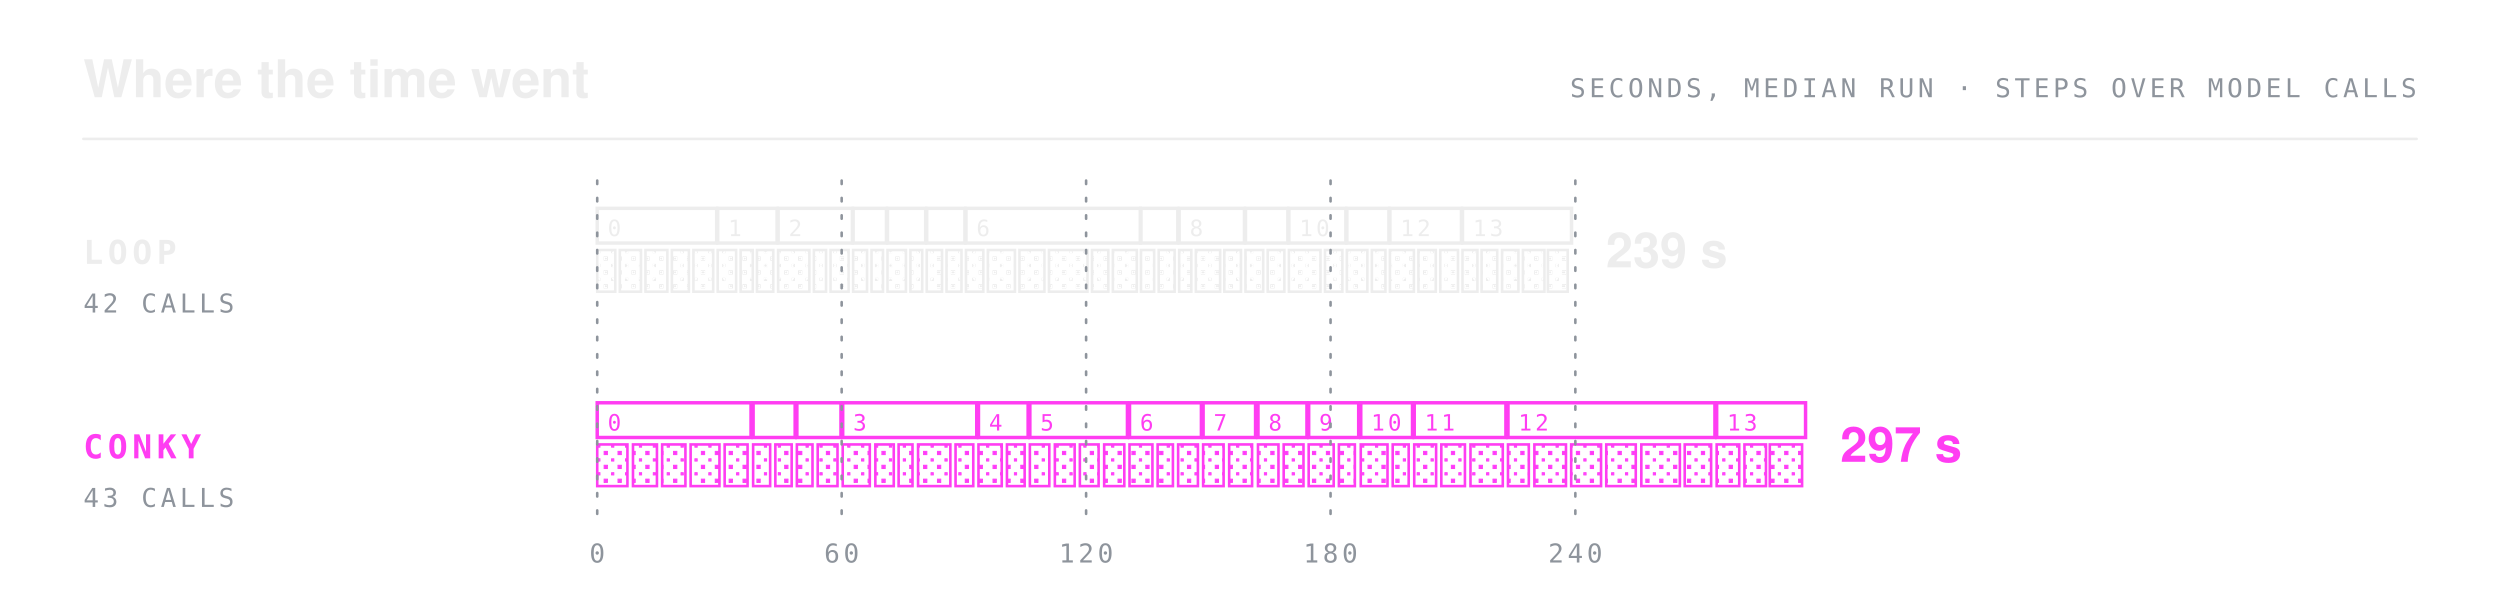
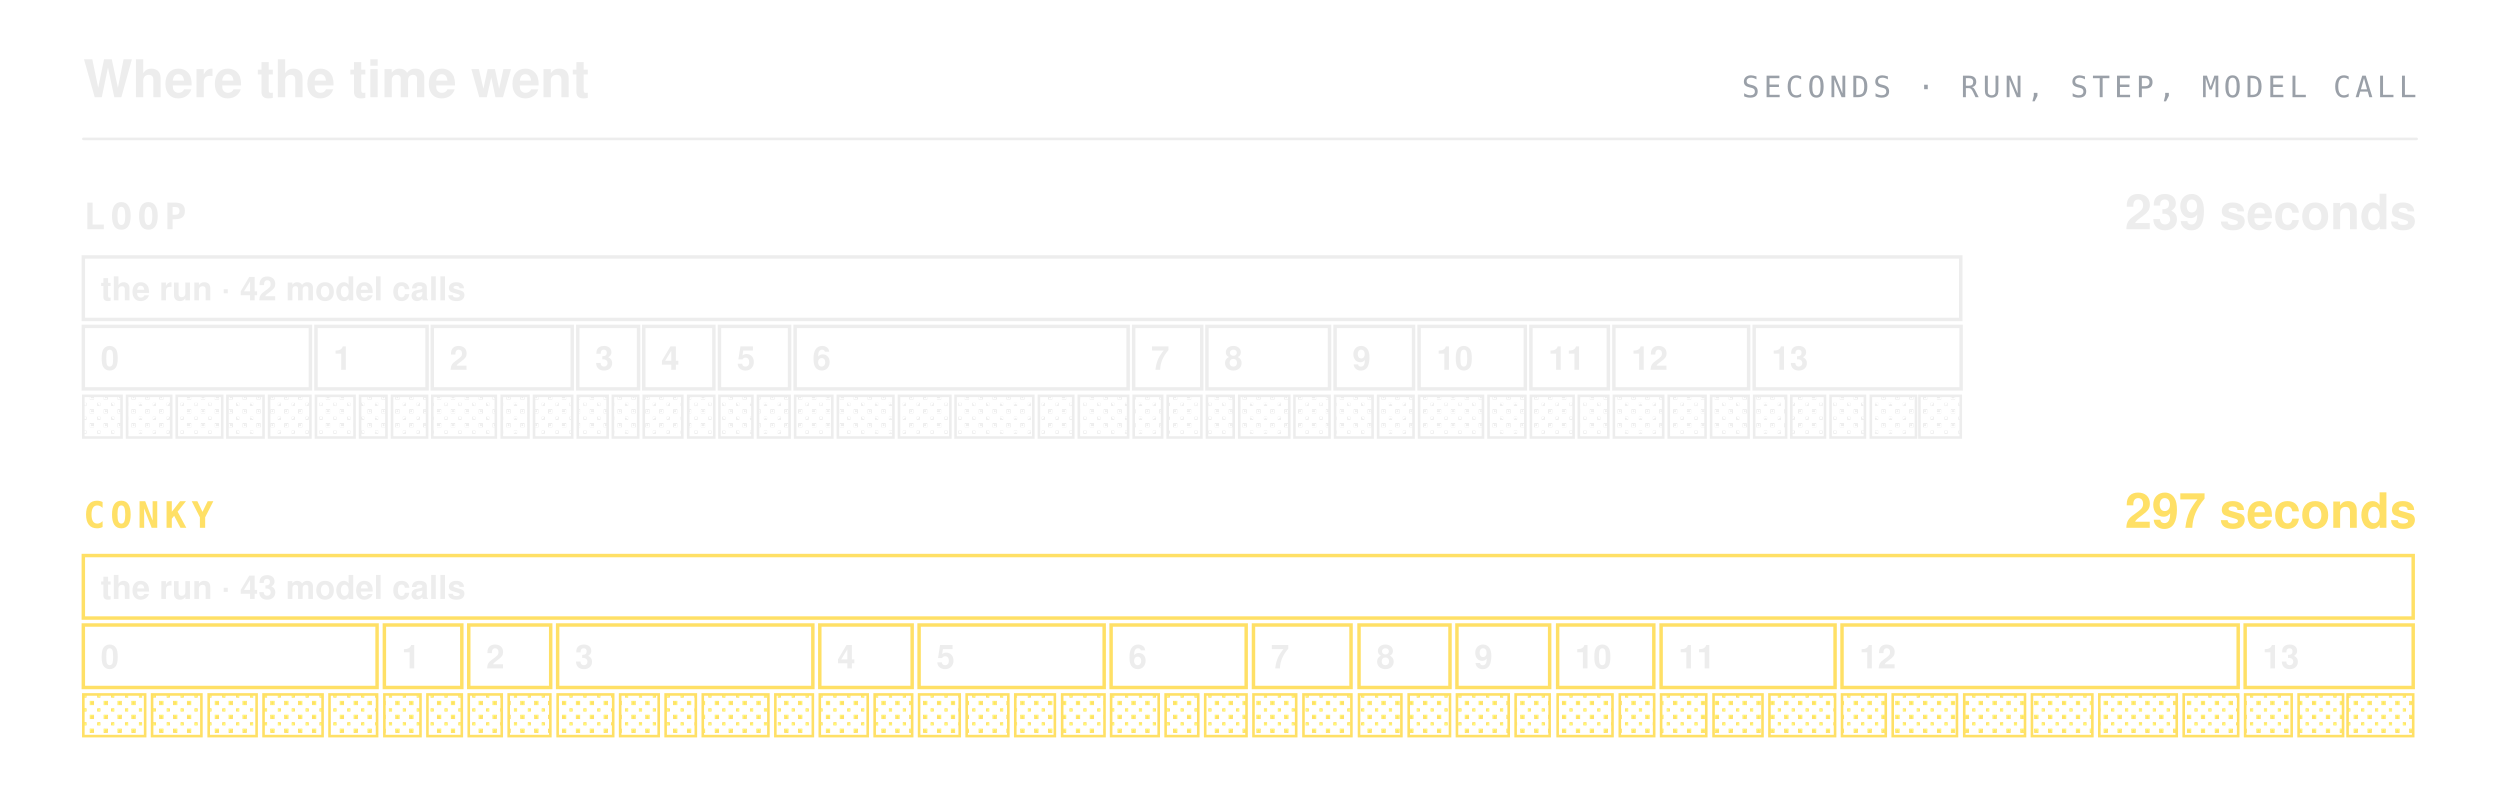
- <svg xmlns="http://www.w3.org/2000/svg" width="720" height="174" viewBox="0 0 720 174" role="img" aria-label="The median run of each harness along a time axis: steps above, model calls below.">
+ <svg xmlns="http://www.w3.org/2000/svg" width="720" height="226" viewBox="0 0 720 226" role="img" aria-label="The median run of each harness: the run, its steps, each model call.">
  <defs>
    <pattern id="dots" width="4" height="4" patternUnits="userSpaceOnUse">
      <path d="M0 0h1v1h-1z" fill="#EDEDED" shape-rendering="crispEdges" />
    </pattern>
    <pattern id="dense" width="4" height="4" patternUnits="userSpaceOnUse">
      <path d="M0 0h1v1h-1zM2 2h1v1h-1z" fill="#EDEDED" shape-rendering="crispEdges" />
    </pattern>
    <pattern id="dense-accent" width="4" height="4" patternUnits="userSpaceOnUse">
-       <path d="M0 0h1v1h-1zM2 2h1v1h-1z" fill="#FF3DF2" shape-rendering="crispEdges" />
+       <path d="M0 0h1v1h-1zM2 2h1v1h-1z" fill="#FFE066" shape-rendering="crispEdges" />
    </pattern>
  </defs>
  <text x="24.0" y="28.0" font-family="-apple-system, BlinkMacSystemFont, 'Segoe UI', Helvetica, Arial, sans-serif" font-size="15" font-weight="bold" text-anchor="start" fill="#EDEDED">Where the time went</text>
-   <text x="696.0" y="28.0" font-family="ui-monospace, SFMono-Regular, Menlo, Consolas, monospace" font-size="7.5" font-weight="normal" text-anchor="end" fill="#8E949C" letter-spacing="0.14em">SECONDS, MEDIAN RUN · STEPS OVER MODEL CALLS</text>
+   <text x="696.0" y="28.0" font-family="ui-monospace, SFMono-Regular, Menlo, Consolas, monospace" font-size="8.5" font-weight="normal" text-anchor="end" fill="#9AA0A8" letter-spacing="0.14em">SECONDS · RUN, STEP, MODEL CALL</text>
  <line x1="24.0" y1="40.0" x2="696.0" y2="40.0" stroke="#EDEDED" stroke-width="0.75" stroke-linecap="round" />
-   <text x="24.0" y="76.0" font-family="ui-monospace, SFMono-Regular, Menlo, Consolas, monospace" font-size="9.5" font-weight="bold" text-anchor="start" fill="#EDEDED" letter-spacing="0.14em">LOOP</text>
-   <rect x="172.0" y="60.0" width="34.4" height="10.0" fill="none" stroke="#EDEDED" stroke-width="1.0" />
-   <text x="175.0" y="68.0" font-family="ui-monospace, SFMono-Regular, Menlo, Consolas, monospace" font-size="6.5" font-weight="normal" text-anchor="start" fill="#EDEDED" letter-spacing="0.14em">0</text>
-   <rect x="206.7" y="60.0" width="17.1" height="10.0" fill="none" stroke="#EDEDED" stroke-width="1.0" />
-   <text x="209.7" y="68.0" font-family="ui-monospace, SFMono-Regular, Menlo, Consolas, monospace" font-size="6.5" font-weight="normal" text-anchor="start" fill="#EDEDED" letter-spacing="0.14em">1</text>
-   <rect x="224.1" y="60.0" width="21.4" height="10.0" fill="none" stroke="#EDEDED" stroke-width="1.0" />
-   <text x="227.1" y="68.0" font-family="ui-monospace, SFMono-Regular, Menlo, Consolas, monospace" font-size="6.5" font-weight="normal" text-anchor="start" fill="#EDEDED" letter-spacing="0.14em">2</text>
-   <rect x="245.7" y="60.0" width="9.6" height="10.0" fill="none" stroke="#EDEDED" stroke-width="1.0" />
-   <rect x="255.6" y="60.0" width="11.0" height="10.0" fill="none" stroke="#EDEDED" stroke-width="1.0" />
-   <rect x="266.9" y="60.0" width="11.0" height="10.0" fill="none" stroke="#EDEDED" stroke-width="1.0" />
-   <rect x="278.2" y="60.0" width="50.2" height="10.0" fill="none" stroke="#EDEDED" stroke-width="1.0" />
-   <text x="281.2" y="68.0" font-family="ui-monospace, SFMono-Regular, Menlo, Consolas, monospace" font-size="6.5" font-weight="normal" text-anchor="start" fill="#EDEDED" letter-spacing="0.14em">6</text>
-   <rect x="328.6" y="60.0" width="10.6" height="10.0" fill="none" stroke="#EDEDED" stroke-width="1.0" />
-   <rect x="339.6" y="60.0" width="18.8" height="10.0" fill="none" stroke="#EDEDED" stroke-width="1.0" />
-   <text x="342.6" y="68.0" font-family="ui-monospace, SFMono-Regular, Menlo, Consolas, monospace" font-size="6.5" font-weight="normal" text-anchor="start" fill="#EDEDED" letter-spacing="0.14em">8</text>
-   <rect x="358.7" y="60.0" width="12.2" height="10.0" fill="none" stroke="#EDEDED" stroke-width="1.0" />
-   <rect x="371.2" y="60.0" width="16.4" height="10.0" fill="none" stroke="#EDEDED" stroke-width="1.0" />
-   <text x="374.2" y="68.0" font-family="ui-monospace, SFMono-Regular, Menlo, Consolas, monospace" font-size="6.5" font-weight="normal" text-anchor="start" fill="#EDEDED" letter-spacing="0.14em">10</text>
-   <rect x="387.9" y="60.0" width="12.1" height="10.0" fill="none" stroke="#EDEDED" stroke-width="1.0" />
-   <rect x="400.3" y="60.0" width="20.6" height="10.0" fill="none" stroke="#EDEDED" stroke-width="1.0" />
-   <text x="403.3" y="68.0" font-family="ui-monospace, SFMono-Regular, Menlo, Consolas, monospace" font-size="6.5" font-weight="normal" text-anchor="start" fill="#EDEDED" letter-spacing="0.14em">12</text>
-   <rect x="421.2" y="60.0" width="31.4" height="10.0" fill="none" stroke="#EDEDED" stroke-width="1.0" />
-   <text x="424.2" y="68.0" font-family="ui-monospace, SFMono-Regular, Menlo, Consolas, monospace" font-size="6.5" font-weight="normal" text-anchor="start" fill="#EDEDED" letter-spacing="0.14em">13</text>
-   <rect x="172.0" y="72.0" width="5.2" height="12.0" fill="url(#dense)" stroke="#EDEDED" stroke-width="0.75" />
-   <rect x="178.5" y="72.0" width="6.1" height="12.0" fill="url(#dense)" stroke="#EDEDED" stroke-width="0.75" />
-   <rect x="185.9" y="72.0" width="6.3" height="12.0" fill="url(#dense)" stroke="#EDEDED" stroke-width="0.75" />
-   <rect x="193.5" y="72.0" width="4.9" height="12.0" fill="url(#dense)" stroke="#EDEDED" stroke-width="0.75" />
-   <rect x="199.7" y="72.0" width="5.7" height="12.0" fill="url(#dense)" stroke="#EDEDED" stroke-width="0.75" />
-   <rect x="206.7" y="72.0" width="5.3" height="12.0" fill="url(#dense)" stroke="#EDEDED" stroke-width="0.75" />
-   <rect x="213.3" y="72.0" width="3.5" height="12.0" fill="url(#dense)" stroke="#EDEDED" stroke-width="0.75" />
-   <rect x="218.0" y="72.0" width="4.7" height="12.0" fill="url(#dense)" stroke="#EDEDED" stroke-width="0.75" />
-   <rect x="224.1" y="72.0" width="9.0" height="12.0" fill="url(#dense)" stroke="#EDEDED" stroke-width="0.75" />
-   <rect x="234.4" y="72.0" width="3.5" height="12.0" fill="url(#dense)" stroke="#EDEDED" stroke-width="0.75" />
-   <rect x="239.2" y="72.0" width="5.2" height="12.0" fill="url(#dense)" stroke="#EDEDED" stroke-width="0.75" />
-   <rect x="245.7" y="72.0" width="4.0" height="12.0" fill="url(#dense)" stroke="#EDEDED" stroke-width="0.75" />
-   <rect x="251.0" y="72.0" width="3.3" height="12.0" fill="url(#dense)" stroke="#EDEDED" stroke-width="0.75" />
-   <rect x="255.6" y="72.0" width="5.3" height="12.0" fill="url(#dense)" stroke="#EDEDED" stroke-width="0.75" />
-   <rect x="262.2" y="72.0" width="3.4" height="12.0" fill="url(#dense)" stroke="#EDEDED" stroke-width="0.75" />
-   <rect x="266.9" y="72.0" width="4.4" height="12.0" fill="url(#dense)" stroke="#EDEDED" stroke-width="0.75" />
-   <rect x="272.6" y="72.0" width="4.3" height="12.0" fill="url(#dense)" stroke="#EDEDED" stroke-width="0.75" />
-   <rect x="278.2" y="72.0" width="5.0" height="12.0" fill="url(#dense)" stroke="#EDEDED" stroke-width="0.75" />
-   <rect x="284.5" y="72.0" width="7.8" height="12.0" fill="url(#dense)" stroke="#EDEDED" stroke-width="0.75" />
-   <rect x="293.6" y="72.0" width="7.2" height="12.0" fill="url(#dense)" stroke="#EDEDED" stroke-width="0.75" />
-   <rect x="302.1" y="72.0" width="11.1" height="12.0" fill="url(#dense)" stroke="#EDEDED" stroke-width="0.75" />
-   <rect x="314.5" y="72.0" width="4.7" height="12.0" fill="url(#dense)" stroke="#EDEDED" stroke-width="0.75" />
-   <rect x="320.5" y="72.0" width="6.9" height="12.0" fill="url(#dense)" stroke="#EDEDED" stroke-width="0.75" />
-   <rect x="328.6" y="72.0" width="3.8" height="12.0" fill="url(#dense)" stroke="#EDEDED" stroke-width="0.75" />
-   <rect x="333.7" y="72.0" width="4.6" height="12.0" fill="url(#dense)" stroke="#EDEDED" stroke-width="0.75" />
-   <rect x="339.6" y="72.0" width="3.5" height="12.0" fill="url(#dense)" stroke="#EDEDED" stroke-width="0.75" />
-   <rect x="344.4" y="72.0" width="7.0" height="12.0" fill="url(#dense)" stroke="#EDEDED" stroke-width="0.75" />
-   <rect x="352.6" y="72.0" width="4.8" height="12.0" fill="url(#dense)" stroke="#EDEDED" stroke-width="0.75" />
-   <rect x="358.7" y="72.0" width="5.1" height="12.0" fill="url(#dense)" stroke="#EDEDED" stroke-width="0.75" />
-   <rect x="365.1" y="72.0" width="4.8" height="12.0" fill="url(#dense)" stroke="#EDEDED" stroke-width="0.75" />
-   <rect x="371.2" y="72.0" width="9.1" height="12.0" fill="url(#dense)" stroke="#EDEDED" stroke-width="0.75" />
-   <rect x="381.6" y="72.0" width="5.0" height="12.0" fill="url(#dense)" stroke="#EDEDED" stroke-width="0.75" />
-   <rect x="387.9" y="72.0" width="5.9" height="12.0" fill="url(#dense)" stroke="#EDEDED" stroke-width="0.75" />
-   <rect x="395.1" y="72.0" width="3.9" height="12.0" fill="url(#dense)" stroke="#EDEDED" stroke-width="0.75" />
-   <rect x="400.3" y="72.0" width="6.9" height="12.0" fill="url(#dense)" stroke="#EDEDED" stroke-width="0.75" />
-   <rect x="408.5" y="72.0" width="5.0" height="12.0" fill="url(#dense)" stroke="#EDEDED" stroke-width="0.75" />
-   <rect x="414.8" y="72.0" width="5.1" height="12.0" fill="url(#dense)" stroke="#EDEDED" stroke-width="0.75" />
-   <rect x="421.2" y="72.0" width="4.3" height="12.0" fill="url(#dense)" stroke="#EDEDED" stroke-width="0.75" />
-   <rect x="426.7" y="72.0" width="4.5" height="12.0" fill="url(#dense)" stroke="#EDEDED" stroke-width="0.75" />
-   <rect x="432.6" y="72.0" width="4.7" height="12.0" fill="url(#dense)" stroke="#EDEDED" stroke-width="0.75" />
-   <rect x="438.6" y="72.0" width="6.2" height="12.0" fill="url(#dense)" stroke="#EDEDED" stroke-width="0.75" />
-   <rect x="445.8" y="72.0" width="5.7" height="12.0" fill="url(#dense)" stroke="#EDEDED" stroke-width="0.75" />
-   <text x="462.5" y="77.0" font-family="-apple-system, BlinkMacSystemFont, 'Segoe UI', Helvetica, Arial, sans-serif" font-size="14" font-weight="bold" text-anchor="start" fill="#EDEDED">239 s</text>
-   <text x="24.0" y="90.0" font-family="ui-monospace, SFMono-Regular, Menlo, Consolas, monospace" font-size="7.5" font-weight="normal" text-anchor="start" fill="#8E949C" letter-spacing="0.14em">42 CALLS</text>
-   <text x="24.0" y="132.0" font-family="ui-monospace, SFMono-Regular, Menlo, Consolas, monospace" font-size="9.5" font-weight="bold" text-anchor="start" fill="#FF3DF2" letter-spacing="0.14em">CONKY</text>
-   <rect x="172.0" y="116.0" width="44.3" height="10.0" fill="none" stroke="#FF3DF2" stroke-width="1.0" />
-   <text x="175.0" y="124.0" font-family="ui-monospace, SFMono-Regular, Menlo, Consolas, monospace" font-size="6.5" font-weight="normal" text-anchor="start" fill="#FF3DF2" letter-spacing="0.14em">0</text>
-   <rect x="216.9" y="116.0" width="12.1" height="10.0" fill="none" stroke="#FF3DF2" stroke-width="1.0" />
-   <rect x="229.5" y="116.0" width="12.7" height="10.0" fill="none" stroke="#FF3DF2" stroke-width="1.0" />
-   <rect x="242.7" y="116.0" width="38.6" height="10.0" fill="none" stroke="#FF3DF2" stroke-width="1.0" />
-   <text x="245.7" y="124.0" font-family="ui-monospace, SFMono-Regular, Menlo, Consolas, monospace" font-size="6.5" font-weight="normal" text-anchor="start" fill="#FF3DF2" letter-spacing="0.14em">3</text>
-   <rect x="281.8" y="116.0" width="14.3" height="10.0" fill="none" stroke="#FF3DF2" stroke-width="1.0" />
-   <text x="284.8" y="124.0" font-family="ui-monospace, SFMono-Regular, Menlo, Consolas, monospace" font-size="6.5" font-weight="normal" text-anchor="start" fill="#FF3DF2" letter-spacing="0.14em">4</text>
-   <rect x="296.6" y="116.0" width="28.1" height="10.0" fill="none" stroke="#FF3DF2" stroke-width="1.0" />
-   <text x="299.6" y="124.0" font-family="ui-monospace, SFMono-Regular, Menlo, Consolas, monospace" font-size="6.5" font-weight="normal" text-anchor="start" fill="#FF3DF2" letter-spacing="0.14em">5</text>
-   <rect x="325.3" y="116.0" width="20.7" height="10.0" fill="none" stroke="#FF3DF2" stroke-width="1.0" />
-   <text x="328.3" y="124.0" font-family="ui-monospace, SFMono-Regular, Menlo, Consolas, monospace" font-size="6.5" font-weight="normal" text-anchor="start" fill="#FF3DF2" letter-spacing="0.14em">6</text>
-   <rect x="346.5" y="116.0" width="15.1" height="10.0" fill="none" stroke="#FF3DF2" stroke-width="1.0" />
-   <text x="349.5" y="124.0" font-family="ui-monospace, SFMono-Regular, Menlo, Consolas, monospace" font-size="6.5" font-weight="normal" text-anchor="start" fill="#FF3DF2" letter-spacing="0.14em">7</text>
-   <rect x="362.3" y="116.0" width="14.1" height="10.0" fill="none" stroke="#FF3DF2" stroke-width="1.0" />
-   <text x="365.3" y="124.0" font-family="ui-monospace, SFMono-Regular, Menlo, Consolas, monospace" font-size="6.5" font-weight="normal" text-anchor="start" fill="#FF3DF2" letter-spacing="0.14em">8</text>
-   <rect x="376.9" y="116.0" width="14.4" height="10.0" fill="none" stroke="#FF3DF2" stroke-width="1.0" />
-   <text x="379.9" y="124.0" font-family="ui-monospace, SFMono-Regular, Menlo, Consolas, monospace" font-size="6.5" font-weight="normal" text-anchor="start" fill="#FF3DF2" letter-spacing="0.14em">9</text>
-   <rect x="391.9" y="116.0" width="14.9" height="10.0" fill="none" stroke="#FF3DF2" stroke-width="1.0" />
-   <text x="394.9" y="124.0" font-family="ui-monospace, SFMono-Regular, Menlo, Consolas, monospace" font-size="6.5" font-weight="normal" text-anchor="start" fill="#FF3DF2" letter-spacing="0.14em">10</text>
-   <rect x="407.3" y="116.0" width="26.4" height="10.0" fill="none" stroke="#FF3DF2" stroke-width="1.0" />
-   <text x="410.3" y="124.0" font-family="ui-monospace, SFMono-Regular, Menlo, Consolas, monospace" font-size="6.5" font-weight="normal" text-anchor="start" fill="#FF3DF2" letter-spacing="0.14em">11</text>
-   <rect x="434.3" y="116.0" width="59.6" height="10.0" fill="none" stroke="#FF3DF2" stroke-width="1.0" />
-   <text x="437.3" y="124.0" font-family="ui-monospace, SFMono-Regular, Menlo, Consolas, monospace" font-size="6.5" font-weight="normal" text-anchor="start" fill="#FF3DF2" letter-spacing="0.14em">12</text>
-   <rect x="494.4" y="116.0" width="25.6" height="10.0" fill="none" stroke="#FF3DF2" stroke-width="1.0" />
-   <text x="497.4" y="124.0" font-family="ui-monospace, SFMono-Regular, Menlo, Consolas, monospace" font-size="6.5" font-weight="normal" text-anchor="start" fill="#FF3DF2" letter-spacing="0.14em">13</text>
-   <rect x="172.0" y="128.0" width="8.7" height="12.0" fill="url(#dense-accent)" stroke="#FF3DF2" stroke-width="0.75" />
-   <rect x="182.3" y="128.0" width="6.9" height="12.0" fill="url(#dense-accent)" stroke="#FF3DF2" stroke-width="0.75" />
-   <rect x="190.7" y="128.0" width="6.7" height="12.0" fill="url(#dense-accent)" stroke="#FF3DF2" stroke-width="0.75" />
-   <rect x="198.9" y="128.0" width="8.3" height="12.0" fill="url(#dense-accent)" stroke="#FF3DF2" stroke-width="0.75" />
-   <rect x="208.7" y="128.0" width="6.6" height="12.0" fill="url(#dense-accent)" stroke="#FF3DF2" stroke-width="0.75" />
-   <rect x="216.9" y="128.0" width="4.9" height="12.0" fill="url(#dense-accent)" stroke="#FF3DF2" stroke-width="0.75" />
-   <rect x="223.3" y="128.0" width="4.7" height="12.0" fill="url(#dense-accent)" stroke="#FF3DF2" stroke-width="0.75" />
-   <rect x="229.5" y="128.0" width="4.5" height="12.0" fill="url(#dense-accent)" stroke="#FF3DF2" stroke-width="0.75" />
-   <rect x="235.5" y="128.0" width="5.7" height="12.0" fill="url(#dense-accent)" stroke="#FF3DF2" stroke-width="0.75" />
-   <rect x="242.7" y="128.0" width="7.8" height="12.0" fill="url(#dense-accent)" stroke="#FF3DF2" stroke-width="0.75" />
-   <rect x="252.1" y="128.0" width="5.3" height="12.0" fill="url(#dense-accent)" stroke="#FF3DF2" stroke-width="0.75" />
-   <rect x="258.8" y="128.0" width="4.0" height="12.0" fill="url(#dense-accent)" stroke="#FF3DF2" stroke-width="0.75" />
-   <rect x="264.4" y="128.0" width="9.3" height="12.0" fill="url(#dense-accent)" stroke="#FF3DF2" stroke-width="0.75" />
-   <rect x="275.2" y="128.0" width="5.1" height="12.0" fill="url(#dense-accent)" stroke="#FF3DF2" stroke-width="0.75" />
-   <rect x="281.8" y="128.0" width="6.7" height="12.0" fill="url(#dense-accent)" stroke="#FF3DF2" stroke-width="0.75" />
-   <rect x="290.0" y="128.0" width="5.1" height="12.0" fill="url(#dense-accent)" stroke="#FF3DF2" stroke-width="0.75" />
-   <rect x="296.6" y="128.0" width="5.6" height="12.0" fill="url(#dense-accent)" stroke="#FF3DF2" stroke-width="0.75" />
-   <rect x="303.8" y="128.0" width="5.7" height="12.0" fill="url(#dense-accent)" stroke="#FF3DF2" stroke-width="0.75" />
-   <rect x="311.0" y="128.0" width="5.4" height="12.0" fill="url(#dense-accent)" stroke="#FF3DF2" stroke-width="0.75" />
-   <rect x="318.0" y="128.0" width="5.8" height="12.0" fill="url(#dense-accent)" stroke="#FF3DF2" stroke-width="0.75" />
-   <rect x="325.3" y="128.0" width="6.6" height="12.0" fill="url(#dense-accent)" stroke="#FF3DF2" stroke-width="0.75" />
-   <rect x="333.4" y="128.0" width="4.4" height="12.0" fill="url(#dense-accent)" stroke="#FF3DF2" stroke-width="0.75" />
-   <rect x="339.3" y="128.0" width="5.7" height="12.0" fill="url(#dense-accent)" stroke="#FF3DF2" stroke-width="0.75" />
-   <rect x="346.5" y="128.0" width="5.9" height="12.0" fill="url(#dense-accent)" stroke="#FF3DF2" stroke-width="0.75" />
-   <rect x="354.0" y="128.0" width="6.6" height="12.0" fill="url(#dense-accent)" stroke="#FF3DF2" stroke-width="0.75" />
-   <rect x="362.3" y="128.0" width="5.9" height="12.0" fill="url(#dense-accent)" stroke="#FF3DF2" stroke-width="0.75" />
-   <rect x="369.7" y="128.0" width="5.7" height="12.0" fill="url(#dense-accent)" stroke="#FF3DF2" stroke-width="0.75" />
-   <rect x="376.9" y="128.0" width="7.2" height="12.0" fill="url(#dense-accent)" stroke="#FF3DF2" stroke-width="0.75" />
-   <rect x="385.6" y="128.0" width="4.6" height="12.0" fill="url(#dense-accent)" stroke="#FF3DF2" stroke-width="0.75" />
-   <rect x="391.9" y="128.0" width="7.7" height="12.0" fill="url(#dense-accent)" stroke="#FF3DF2" stroke-width="0.75" />
-   <rect x="401.1" y="128.0" width="4.6" height="12.0" fill="url(#dense-accent)" stroke="#FF3DF2" stroke-width="0.75" />
-   <rect x="407.3" y="128.0" width="6.3" height="12.0" fill="url(#dense-accent)" stroke="#FF3DF2" stroke-width="0.75" />
-   <rect x="415.1" y="128.0" width="6.8" height="12.0" fill="url(#dense-accent)" stroke="#FF3DF2" stroke-width="0.75" />
-   <rect x="423.5" y="128.0" width="9.3" height="12.0" fill="url(#dense-accent)" stroke="#FF3DF2" stroke-width="0.75" />
-   <rect x="434.3" y="128.0" width="6.0" height="12.0" fill="url(#dense-accent)" stroke="#FF3DF2" stroke-width="0.75" />
-   <rect x="441.9" y="128.0" width="9.1" height="12.0" fill="url(#dense-accent)" stroke="#FF3DF2" stroke-width="0.75" />
-   <rect x="452.5" y="128.0" width="8.6" height="12.0" fill="url(#dense-accent)" stroke="#FF3DF2" stroke-width="0.75" />
-   <rect x="462.6" y="128.0" width="8.5" height="12.0" fill="url(#dense-accent)" stroke="#FF3DF2" stroke-width="0.75" />
-   <rect x="472.7" y="128.0" width="11.1" height="12.0" fill="url(#dense-accent)" stroke="#FF3DF2" stroke-width="0.75" />
-   <rect x="485.2" y="128.0" width="7.6" height="12.0" fill="url(#dense-accent)" stroke="#FF3DF2" stroke-width="0.75" />
-   <rect x="494.4" y="128.0" width="6.5" height="12.0" fill="url(#dense-accent)" stroke="#FF3DF2" stroke-width="0.75" />
-   <rect x="502.4" y="128.0" width="6.2" height="12.0" fill="url(#dense-accent)" stroke="#FF3DF2" stroke-width="0.75" />
-   <rect x="509.7" y="128.0" width="9.3" height="12.0" fill="url(#dense-accent)" stroke="#FF3DF2" stroke-width="0.75" />
-   <text x="530.0" y="133.0" font-family="-apple-system, BlinkMacSystemFont, 'Segoe UI', Helvetica, Arial, sans-serif" font-size="14" font-weight="bold" text-anchor="start" fill="#FF3DF2">297 s</text>
-   <text x="24.0" y="146.0" font-family="ui-monospace, SFMono-Regular, Menlo, Consolas, monospace" font-size="7.5" font-weight="normal" text-anchor="start" fill="#8E949C" letter-spacing="0.14em">43 CALLS</text>
-   <line x1="172.0" y1="52.0" x2="172.0" y2="150.0" stroke="#8E949C" stroke-width="0.75" stroke-linecap="round" stroke-dasharray="1 4" />
-   <text x="172.0" y="162.0" font-family="ui-monospace, SFMono-Regular, Menlo, Consolas, monospace" font-size="7.5" font-weight="normal" text-anchor="middle" fill="#8E949C" letter-spacing="0.14em">0</text>
-   <line x1="242.4" y1="52.0" x2="242.4" y2="150.0" stroke="#8E949C" stroke-width="0.75" stroke-linecap="round" stroke-dasharray="1 4" />
-   <text x="242.4" y="162.0" font-family="ui-monospace, SFMono-Regular, Menlo, Consolas, monospace" font-size="7.5" font-weight="normal" text-anchor="middle" fill="#8E949C" letter-spacing="0.14em">60</text>
-   <line x1="312.8" y1="52.0" x2="312.8" y2="150.0" stroke="#8E949C" stroke-width="0.75" stroke-linecap="round" stroke-dasharray="1 4" />
-   <text x="312.8" y="162.0" font-family="ui-monospace, SFMono-Regular, Menlo, Consolas, monospace" font-size="7.5" font-weight="normal" text-anchor="middle" fill="#8E949C" letter-spacing="0.14em">120</text>
-   <line x1="383.2" y1="52.0" x2="383.2" y2="150.0" stroke="#8E949C" stroke-width="0.75" stroke-linecap="round" stroke-dasharray="1 4" />
-   <text x="383.2" y="162.0" font-family="ui-monospace, SFMono-Regular, Menlo, Consolas, monospace" font-size="7.5" font-weight="normal" text-anchor="middle" fill="#8E949C" letter-spacing="0.14em">180</text>
-   <line x1="453.7" y1="52.0" x2="453.7" y2="150.0" stroke="#8E949C" stroke-width="0.75" stroke-linecap="round" stroke-dasharray="1 4" />
-   <text x="453.7" y="162.0" font-family="ui-monospace, SFMono-Regular, Menlo, Consolas, monospace" font-size="7.5" font-weight="normal" text-anchor="middle" fill="#8E949C" letter-spacing="0.14em">240</text>
+   <text x="24.0" y="66.0" font-family="ui-monospace, SFMono-Regular, Menlo, Consolas, monospace" font-size="10.5" font-weight="bold" text-anchor="start" fill="#EDEDED" letter-spacing="0.14em">LOOP</text>
+   <text x="696.0" y="66.0" font-family="-apple-system, BlinkMacSystemFont, 'Segoe UI', Helvetica, Arial, sans-serif" font-size="14" font-weight="bold" text-anchor="end" fill="#EDEDED">239 seconds</text>
+   <rect x="24.0" y="74.0" width="540.7" height="18.0" fill="none" stroke="#EDEDED" stroke-width="1.0" />
+   <text x="29.0" y="86.5" font-family="-apple-system, BlinkMacSystemFont, 'Segoe UI', Helvetica, Arial, sans-serif" font-size="9.5" font-weight="bold" text-anchor="start" fill="#EDEDED">the run · 42 model calls</text>
+   <rect x="24.0" y="94.0" width="65.4" height="18.0" fill="none" stroke="#EDEDED" stroke-width="1.0" />
+   <text x="29.0" y="106.5" font-family="-apple-system, BlinkMacSystemFont, 'Segoe UI', Helvetica, Arial, sans-serif" font-size="9.5" font-weight="bold" text-anchor="start" fill="#EDEDED">0</text>
+   <rect x="91.0" y="94.0" width="32.0" height="18.0" fill="none" stroke="#EDEDED" stroke-width="1.0" />
+   <text x="96.0" y="106.5" font-family="-apple-system, BlinkMacSystemFont, 'Segoe UI', Helvetica, Arial, sans-serif" font-size="9.5" font-weight="bold" text-anchor="start" fill="#EDEDED">1</text>
+   <rect x="124.5" y="94.0" width="40.3" height="18.0" fill="none" stroke="#EDEDED" stroke-width="1.0" />
+   <text x="129.5" y="106.5" font-family="-apple-system, BlinkMacSystemFont, 'Segoe UI', Helvetica, Arial, sans-serif" font-size="9.5" font-weight="bold" text-anchor="start" fill="#EDEDED">2</text>
+   <rect x="166.4" y="94.0" width="17.5" height="18.0" fill="none" stroke="#EDEDED" stroke-width="1.0" />
+   <text x="171.4" y="106.5" font-family="-apple-system, BlinkMacSystemFont, 'Segoe UI', Helvetica, Arial, sans-serif" font-size="9.5" font-weight="bold" text-anchor="start" fill="#EDEDED">3</text>
+   <rect x="185.4" y="94.0" width="20.2" height="18.0" fill="none" stroke="#EDEDED" stroke-width="1.0" />
+   <text x="190.4" y="106.5" font-family="-apple-system, BlinkMacSystemFont, 'Segoe UI', Helvetica, Arial, sans-serif" font-size="9.5" font-weight="bold" text-anchor="start" fill="#EDEDED">4</text>
+   <rect x="207.2" y="94.0" width="20.2" height="18.0" fill="none" stroke="#EDEDED" stroke-width="1.0" />
+   <text x="212.2" y="106.5" font-family="-apple-system, BlinkMacSystemFont, 'Segoe UI', Helvetica, Arial, sans-serif" font-size="9.5" font-weight="bold" text-anchor="start" fill="#EDEDED">5</text>
+   <rect x="229.0" y="94.0" width="95.9" height="18.0" fill="none" stroke="#EDEDED" stroke-width="1.0" />
+   <text x="234.0" y="106.5" font-family="-apple-system, BlinkMacSystemFont, 'Segoe UI', Helvetica, Arial, sans-serif" font-size="9.5" font-weight="bold" text-anchor="start" fill="#EDEDED">6</text>
+   <rect x="326.5" y="94.0" width="19.6" height="18.0" fill="none" stroke="#EDEDED" stroke-width="1.0" />
+   <text x="331.5" y="106.5" font-family="-apple-system, BlinkMacSystemFont, 'Segoe UI', Helvetica, Arial, sans-serif" font-size="9.5" font-weight="bold" text-anchor="start" fill="#EDEDED">7</text>
+   <rect x="347.6" y="94.0" width="35.3" height="18.0" fill="none" stroke="#EDEDED" stroke-width="1.0" />
+   <text x="352.6" y="106.5" font-family="-apple-system, BlinkMacSystemFont, 'Segoe UI', Helvetica, Arial, sans-serif" font-size="9.5" font-weight="bold" text-anchor="start" fill="#EDEDED">8</text>
+   <rect x="384.5" y="94.0" width="22.6" height="18.0" fill="none" stroke="#EDEDED" stroke-width="1.0" />
+   <text x="389.5" y="106.5" font-family="-apple-system, BlinkMacSystemFont, 'Segoe UI', Helvetica, Arial, sans-serif" font-size="9.5" font-weight="bold" text-anchor="start" fill="#EDEDED">9</text>
+   <rect x="408.7" y="94.0" width="30.6" height="18.0" fill="none" stroke="#EDEDED" stroke-width="1.0" />
+   <text x="413.7" y="106.5" font-family="-apple-system, BlinkMacSystemFont, 'Segoe UI', Helvetica, Arial, sans-serif" font-size="9.5" font-weight="bold" text-anchor="start" fill="#EDEDED">10</text>
+   <rect x="440.9" y="94.0" width="22.3" height="18.0" fill="none" stroke="#EDEDED" stroke-width="1.0" />
+   <text x="445.9" y="106.5" font-family="-apple-system, BlinkMacSystemFont, 'Segoe UI', Helvetica, Arial, sans-serif" font-size="9.5" font-weight="bold" text-anchor="start" fill="#EDEDED">11</text>
+   <rect x="464.8" y="94.0" width="38.8" height="18.0" fill="none" stroke="#EDEDED" stroke-width="1.0" />
+   <text x="469.8" y="106.5" font-family="-apple-system, BlinkMacSystemFont, 'Segoe UI', Helvetica, Arial, sans-serif" font-size="9.5" font-weight="bold" text-anchor="start" fill="#EDEDED">12</text>
+   <rect x="505.2" y="94.0" width="59.6" height="18.0" fill="none" stroke="#EDEDED" stroke-width="1.0" />
+   <text x="510.2" y="106.5" font-family="-apple-system, BlinkMacSystemFont, 'Segoe UI', Helvetica, Arial, sans-serif" font-size="9.5" font-weight="bold" text-anchor="start" fill="#EDEDED">13</text>
+   <rect x="24.0" y="114.0" width="11.0" height="12.0" fill="url(#dense)" stroke="#EDEDED" stroke-width="0.75" />
+   <rect x="36.6" y="114.0" width="12.7" height="12.0" fill="url(#dense)" stroke="#EDEDED" stroke-width="0.75" />
+   <rect x="50.9" y="114.0" width="13.1" height="12.0" fill="url(#dense)" stroke="#EDEDED" stroke-width="0.75" />
+   <rect x="65.5" y="114.0" width="10.4" height="12.0" fill="url(#dense)" stroke="#EDEDED" stroke-width="0.75" />
+   <rect x="77.5" y="114.0" width="11.9" height="12.0" fill="url(#dense)" stroke="#EDEDED" stroke-width="0.75" />
+   <rect x="91.0" y="114.0" width="11.1" height="12.0" fill="url(#dense)" stroke="#EDEDED" stroke-width="0.75" />
+   <rect x="103.7" y="114.0" width="7.6" height="12.0" fill="url(#dense)" stroke="#EDEDED" stroke-width="0.75" />
+   <rect x="112.9" y="114.0" width="10.1" height="12.0" fill="url(#dense)" stroke="#EDEDED" stroke-width="0.75" />
+   <rect x="124.5" y="114.0" width="18.3" height="12.0" fill="url(#dense)" stroke="#EDEDED" stroke-width="0.75" />
+   <rect x="144.5" y="114.0" width="7.7" height="12.0" fill="url(#dense)" stroke="#EDEDED" stroke-width="0.75" />
+   <rect x="153.8" y="114.0" width="11.0" height="12.0" fill="url(#dense)" stroke="#EDEDED" stroke-width="0.75" />
+   <rect x="166.4" y="114.0" width="8.6" height="12.0" fill="url(#dense)" stroke="#EDEDED" stroke-width="0.75" />
+   <rect x="176.5" y="114.0" width="7.3" height="12.0" fill="url(#dense)" stroke="#EDEDED" stroke-width="0.75" />
+   <rect x="185.4" y="114.0" width="11.1" height="12.0" fill="url(#dense)" stroke="#EDEDED" stroke-width="0.75" />
+   <rect x="198.2" y="114.0" width="7.5" height="12.0" fill="url(#dense)" stroke="#EDEDED" stroke-width="0.75" />
+   <rect x="207.2" y="114.0" width="9.5" height="12.0" fill="url(#dense)" stroke="#EDEDED" stroke-width="0.75" />
+   <rect x="218.3" y="114.0" width="9.1" height="12.0" fill="url(#dense)" stroke="#EDEDED" stroke-width="0.75" />
+   <rect x="229.0" y="114.0" width="10.7" height="12.0" fill="url(#dense)" stroke="#EDEDED" stroke-width="0.75" />
+   <rect x="241.3" y="114.0" width="16.0" height="12.0" fill="url(#dense)" stroke="#EDEDED" stroke-width="0.75" />
+   <rect x="258.9" y="114.0" width="14.8" height="12.0" fill="url(#dense)" stroke="#EDEDED" stroke-width="0.75" />
+   <rect x="275.2" y="114.0" width="22.4" height="12.0" fill="url(#dense)" stroke="#EDEDED" stroke-width="0.75" />
+   <rect x="299.2" y="114.0" width="9.9" height="12.0" fill="url(#dense)" stroke="#EDEDED" stroke-width="0.75" />
+   <rect x="310.7" y="114.0" width="14.2" height="12.0" fill="url(#dense)" stroke="#EDEDED" stroke-width="0.75" />
+   <rect x="326.5" y="114.0" width="8.2" height="12.0" fill="url(#dense)" stroke="#EDEDED" stroke-width="0.75" />
+   <rect x="336.3" y="114.0" width="9.7" height="12.0" fill="url(#dense)" stroke="#EDEDED" stroke-width="0.75" />
+   <rect x="347.6" y="114.0" width="7.7" height="12.0" fill="url(#dense)" stroke="#EDEDED" stroke-width="0.75" />
+   <rect x="356.9" y="114.0" width="14.4" height="12.0" fill="url(#dense)" stroke="#EDEDED" stroke-width="0.75" />
+   <rect x="372.8" y="114.0" width="10.1" height="12.0" fill="url(#dense)" stroke="#EDEDED" stroke-width="0.75" />
+   <rect x="384.5" y="114.0" width="10.8" height="12.0" fill="url(#dense)" stroke="#EDEDED" stroke-width="0.75" />
+   <rect x="396.9" y="114.0" width="10.2" height="12.0" fill="url(#dense)" stroke="#EDEDED" stroke-width="0.75" />
+   <rect x="408.7" y="114.0" width="18.4" height="12.0" fill="url(#dense)" stroke="#EDEDED" stroke-width="0.75" />
+   <rect x="428.7" y="114.0" width="10.6" height="12.0" fill="url(#dense)" stroke="#EDEDED" stroke-width="0.75" />
+   <rect x="440.9" y="114.0" width="12.3" height="12.0" fill="url(#dense)" stroke="#EDEDED" stroke-width="0.75" />
+   <rect x="454.7" y="114.0" width="8.5" height="12.0" fill="url(#dense)" stroke="#EDEDED" stroke-width="0.75" />
+   <rect x="464.8" y="114.0" width="14.2" height="12.0" fill="url(#dense)" stroke="#EDEDED" stroke-width="0.75" />
+   <rect x="480.6" y="114.0" width="10.6" height="12.0" fill="url(#dense)" stroke="#EDEDED" stroke-width="0.75" />
+   <rect x="492.8" y="114.0" width="10.8" height="12.0" fill="url(#dense)" stroke="#EDEDED" stroke-width="0.75" />
+   <rect x="505.2" y="114.0" width="9.2" height="12.0" fill="url(#dense)" stroke="#EDEDED" stroke-width="0.75" />
+   <rect x="515.9" y="114.0" width="9.7" height="12.0" fill="url(#dense)" stroke="#EDEDED" stroke-width="0.75" />
+   <rect x="527.2" y="114.0" width="9.9" height="12.0" fill="url(#dense)" stroke="#EDEDED" stroke-width="0.75" />
+   <rect x="538.8" y="114.0" width="13.0" height="12.0" fill="url(#dense)" stroke="#EDEDED" stroke-width="0.75" />
+   <rect x="552.8" y="114.0" width="11.9" height="12.0" fill="url(#dense)" stroke="#EDEDED" stroke-width="0.75" />
+   <text x="24.0" y="152.0" font-family="ui-monospace, SFMono-Regular, Menlo, Consolas, monospace" font-size="10.5" font-weight="bold" text-anchor="start" fill="#FFE066" letter-spacing="0.14em">CONKY</text>
+   <text x="696.0" y="152.0" font-family="-apple-system, BlinkMacSystemFont, 'Segoe UI', Helvetica, Arial, sans-serif" font-size="14" font-weight="bold" text-anchor="end" fill="#FFE066">297 seconds</text>
+   <rect x="24.0" y="160.0" width="671.0" height="18.0" fill="none" stroke="#FFE066" stroke-width="1.0" />
+   <text x="29.0" y="172.5" font-family="-apple-system, BlinkMacSystemFont, 'Segoe UI', Helvetica, Arial, sans-serif" font-size="9.5" font-weight="bold" text-anchor="start" fill="#EDEDED">the run · 43 model calls</text>
+   <rect x="24.0" y="180.0" width="84.6" height="18.0" fill="none" stroke="#FFE066" stroke-width="1.0" />
+   <text x="29.0" y="192.5" font-family="-apple-system, BlinkMacSystemFont, 'Segoe UI', Helvetica, Arial, sans-serif" font-size="9.5" font-weight="bold" text-anchor="start" fill="#EDEDED">0</text>
+   <rect x="110.7" y="180.0" width="22.3" height="18.0" fill="none" stroke="#FFE066" stroke-width="1.0" />
+   <text x="115.7" y="192.5" font-family="-apple-system, BlinkMacSystemFont, 'Segoe UI', Helvetica, Arial, sans-serif" font-size="9.5" font-weight="bold" text-anchor="start" fill="#EDEDED">1</text>
+   <rect x="135.0" y="180.0" width="23.6" height="18.0" fill="none" stroke="#FFE066" stroke-width="1.0" />
+   <text x="140.0" y="192.5" font-family="-apple-system, BlinkMacSystemFont, 'Segoe UI', Helvetica, Arial, sans-serif" font-size="9.5" font-weight="bold" text-anchor="start" fill="#EDEDED">2</text>
+   <rect x="160.6" y="180.0" width="73.5" height="18.0" fill="none" stroke="#FFE066" stroke-width="1.0" />
+   <text x="165.6" y="192.5" font-family="-apple-system, BlinkMacSystemFont, 'Segoe UI', Helvetica, Arial, sans-serif" font-size="9.5" font-weight="bold" text-anchor="start" fill="#EDEDED">3</text>
+   <rect x="236.1" y="180.0" width="26.6" height="18.0" fill="none" stroke="#FFE066" stroke-width="1.0" />
+   <text x="241.1" y="192.5" font-family="-apple-system, BlinkMacSystemFont, 'Segoe UI', Helvetica, Arial, sans-serif" font-size="9.5" font-weight="bold" text-anchor="start" fill="#EDEDED">4</text>
+   <rect x="264.7" y="180.0" width="53.3" height="18.0" fill="none" stroke="#FFE066" stroke-width="1.0" />
+   <text x="269.7" y="192.5" font-family="-apple-system, BlinkMacSystemFont, 'Segoe UI', Helvetica, Arial, sans-serif" font-size="9.5" font-weight="bold" text-anchor="start" fill="#EDEDED">5</text>
+   <rect x="320.0" y="180.0" width="38.9" height="18.0" fill="none" stroke="#FFE066" stroke-width="1.0" />
+   <text x="325.0" y="192.5" font-family="-apple-system, BlinkMacSystemFont, 'Segoe UI', Helvetica, Arial, sans-serif" font-size="9.5" font-weight="bold" text-anchor="start" fill="#EDEDED">6</text>
+   <rect x="361.0" y="180.0" width="28.1" height="18.0" fill="none" stroke="#FFE066" stroke-width="1.0" />
+   <text x="366.0" y="192.5" font-family="-apple-system, BlinkMacSystemFont, 'Segoe UI', Helvetica, Arial, sans-serif" font-size="9.5" font-weight="bold" text-anchor="start" fill="#EDEDED">7</text>
+   <rect x="391.4" y="180.0" width="26.2" height="18.0" fill="none" stroke="#FFE066" stroke-width="1.0" />
+   <text x="396.4" y="192.5" font-family="-apple-system, BlinkMacSystemFont, 'Segoe UI', Helvetica, Arial, sans-serif" font-size="9.5" font-weight="bold" text-anchor="start" fill="#EDEDED">8</text>
+   <rect x="419.6" y="180.0" width="26.7" height="18.0" fill="none" stroke="#FFE066" stroke-width="1.0" />
+   <text x="424.6" y="192.5" font-family="-apple-system, BlinkMacSystemFont, 'Segoe UI', Helvetica, Arial, sans-serif" font-size="9.5" font-weight="bold" text-anchor="start" fill="#EDEDED">9</text>
+   <rect x="448.6" y="180.0" width="27.7" height="18.0" fill="none" stroke="#FFE066" stroke-width="1.0" />
+   <text x="453.6" y="192.5" font-family="-apple-system, BlinkMacSystemFont, 'Segoe UI', Helvetica, Arial, sans-serif" font-size="9.5" font-weight="bold" text-anchor="start" fill="#EDEDED">10</text>
+   <rect x="478.4" y="180.0" width="50.1" height="18.0" fill="none" stroke="#FFE066" stroke-width="1.0" />
+   <text x="483.4" y="192.5" font-family="-apple-system, BlinkMacSystemFont, 'Segoe UI', Helvetica, Arial, sans-serif" font-size="9.5" font-weight="bold" text-anchor="start" fill="#EDEDED">11</text>
+   <rect x="530.5" y="180.0" width="114.1" height="18.0" fill="none" stroke="#FFE066" stroke-width="1.0" />
+   <text x="535.5" y="192.5" font-family="-apple-system, BlinkMacSystemFont, 'Segoe UI', Helvetica, Arial, sans-serif" font-size="9.5" font-weight="bold" text-anchor="start" fill="#EDEDED">12</text>
+   <rect x="646.6" y="180.0" width="48.4" height="18.0" fill="none" stroke="#FFE066" stroke-width="1.0" />
+   <text x="651.6" y="192.5" font-family="-apple-system, BlinkMacSystemFont, 'Segoe UI', Helvetica, Arial, sans-serif" font-size="9.5" font-weight="bold" text-anchor="start" fill="#EDEDED">13</text>
+   <rect x="24.0" y="200.0" width="17.8" height="12.0" fill="url(#dense-accent)" stroke="#FFE066" stroke-width="0.75" />
+   <rect x="43.8" y="200.0" width="14.2" height="12.0" fill="url(#dense-accent)" stroke="#FFE066" stroke-width="0.75" />
+   <rect x="60.1" y="200.0" width="13.8" height="12.0" fill="url(#dense-accent)" stroke="#FFE066" stroke-width="0.75" />
+   <rect x="75.9" y="200.0" width="17.0" height="12.0" fill="url(#dense-accent)" stroke="#FFE066" stroke-width="0.75" />
+   <rect x="94.9" y="200.0" width="13.7" height="12.0" fill="url(#dense-accent)" stroke="#FFE066" stroke-width="0.75" />
+   <rect x="110.7" y="200.0" width="10.4" height="12.0" fill="url(#dense-accent)" stroke="#FFE066" stroke-width="0.75" />
+   <rect x="123.1" y="200.0" width="9.9" height="12.0" fill="url(#dense-accent)" stroke="#FFE066" stroke-width="0.75" />
+   <rect x="135.0" y="200.0" width="9.5" height="12.0" fill="url(#dense-accent)" stroke="#FFE066" stroke-width="0.75" />
+   <rect x="146.5" y="200.0" width="12.0" height="12.0" fill="url(#dense-accent)" stroke="#FFE066" stroke-width="0.75" />
+   <rect x="160.6" y="200.0" width="16.0" height="12.0" fill="url(#dense-accent)" stroke="#FFE066" stroke-width="0.75" />
+   <rect x="178.6" y="200.0" width="11.1" height="12.0" fill="url(#dense-accent)" stroke="#FFE066" stroke-width="0.75" />
+   <rect x="191.7" y="200.0" width="8.7" height="12.0" fill="url(#dense-accent)" stroke="#FFE066" stroke-width="0.75" />
+   <rect x="202.4" y="200.0" width="18.9" height="12.0" fill="url(#dense-accent)" stroke="#FFE066" stroke-width="0.75" />
+   <rect x="223.3" y="200.0" width="10.8" height="12.0" fill="url(#dense-accent)" stroke="#FFE066" stroke-width="0.75" />
+   <rect x="236.1" y="200.0" width="13.8" height="12.0" fill="url(#dense-accent)" stroke="#FFE066" stroke-width="0.75" />
+   <rect x="251.9" y="200.0" width="10.8" height="12.0" fill="url(#dense-accent)" stroke="#FFE066" stroke-width="0.75" />
+   <rect x="264.7" y="200.0" width="11.7" height="12.0" fill="url(#dense-accent)" stroke="#FFE066" stroke-width="0.75" />
+   <rect x="278.4" y="200.0" width="12.0" height="12.0" fill="url(#dense-accent)" stroke="#FFE066" stroke-width="0.75" />
+   <rect x="292.4" y="200.0" width="11.4" height="12.0" fill="url(#dense-accent)" stroke="#FFE066" stroke-width="0.75" />
+   <rect x="305.9" y="200.0" width="12.2" height="12.0" fill="url(#dense-accent)" stroke="#FFE066" stroke-width="0.75" />
+   <rect x="320.0" y="200.0" width="13.7" height="12.0" fill="url(#dense-accent)" stroke="#FFE066" stroke-width="0.75" />
+   <rect x="335.7" y="200.0" width="9.4" height="12.0" fill="url(#dense-accent)" stroke="#FFE066" stroke-width="0.75" />
+   <rect x="347.1" y="200.0" width="11.9" height="12.0" fill="url(#dense-accent)" stroke="#FFE066" stroke-width="0.75" />
+   <rect x="361.0" y="200.0" width="12.3" height="12.0" fill="url(#dense-accent)" stroke="#FFE066" stroke-width="0.75" />
+   <rect x="375.4" y="200.0" width="13.8" height="12.0" fill="url(#dense-accent)" stroke="#FFE066" stroke-width="0.75" />
+   <rect x="391.4" y="200.0" width="12.2" height="12.0" fill="url(#dense-accent)" stroke="#FFE066" stroke-width="0.75" />
+   <rect x="405.7" y="200.0" width="11.9" height="12.0" fill="url(#dense-accent)" stroke="#FFE066" stroke-width="0.75" />
+   <rect x="419.6" y="200.0" width="14.9" height="12.0" fill="url(#dense-accent)" stroke="#FFE066" stroke-width="0.75" />
+   <rect x="436.5" y="200.0" width="9.8" height="12.0" fill="url(#dense-accent)" stroke="#FFE066" stroke-width="0.75" />
+   <rect x="448.6" y="200.0" width="15.8" height="12.0" fill="url(#dense-accent)" stroke="#FFE066" stroke-width="0.75" />
+   <rect x="466.5" y="200.0" width="9.9" height="12.0" fill="url(#dense-accent)" stroke="#FFE066" stroke-width="0.75" />
+   <rect x="478.4" y="200.0" width="13.0" height="12.0" fill="url(#dense-accent)" stroke="#FFE066" stroke-width="0.75" />
+   <rect x="493.5" y="200.0" width="14.1" height="12.0" fill="url(#dense-accent)" stroke="#FFE066" stroke-width="0.75" />
+   <rect x="509.6" y="200.0" width="18.9" height="12.0" fill="url(#dense-accent)" stroke="#FFE066" stroke-width="0.75" />
+   <rect x="530.5" y="200.0" width="12.6" height="12.0" fill="url(#dense-accent)" stroke="#FFE066" stroke-width="0.75" />
+   <rect x="545.1" y="200.0" width="18.5" height="12.0" fill="url(#dense-accent)" stroke="#FFE066" stroke-width="0.75" />
+   <rect x="565.7" y="200.0" width="17.5" height="12.0" fill="url(#dense-accent)" stroke="#FFE066" stroke-width="0.75" />
+   <rect x="585.2" y="200.0" width="17.4" height="12.0" fill="url(#dense-accent)" stroke="#FFE066" stroke-width="0.75" />
+   <rect x="604.6" y="200.0" width="22.3" height="12.0" fill="url(#dense-accent)" stroke="#FFE066" stroke-width="0.75" />
+   <rect x="628.9" y="200.0" width="15.7" height="12.0" fill="url(#dense-accent)" stroke="#FFE066" stroke-width="0.75" />
+   <rect x="646.6" y="200.0" width="13.4" height="12.0" fill="url(#dense-accent)" stroke="#FFE066" stroke-width="0.75" />
+   <rect x="662.0" y="200.0" width="12.8" height="12.0" fill="url(#dense-accent)" stroke="#FFE066" stroke-width="0.75" />
+   <rect x="676.1" y="200.0" width="18.9" height="12.0" fill="url(#dense-accent)" stroke="#FFE066" stroke-width="0.75" />
</svg>
